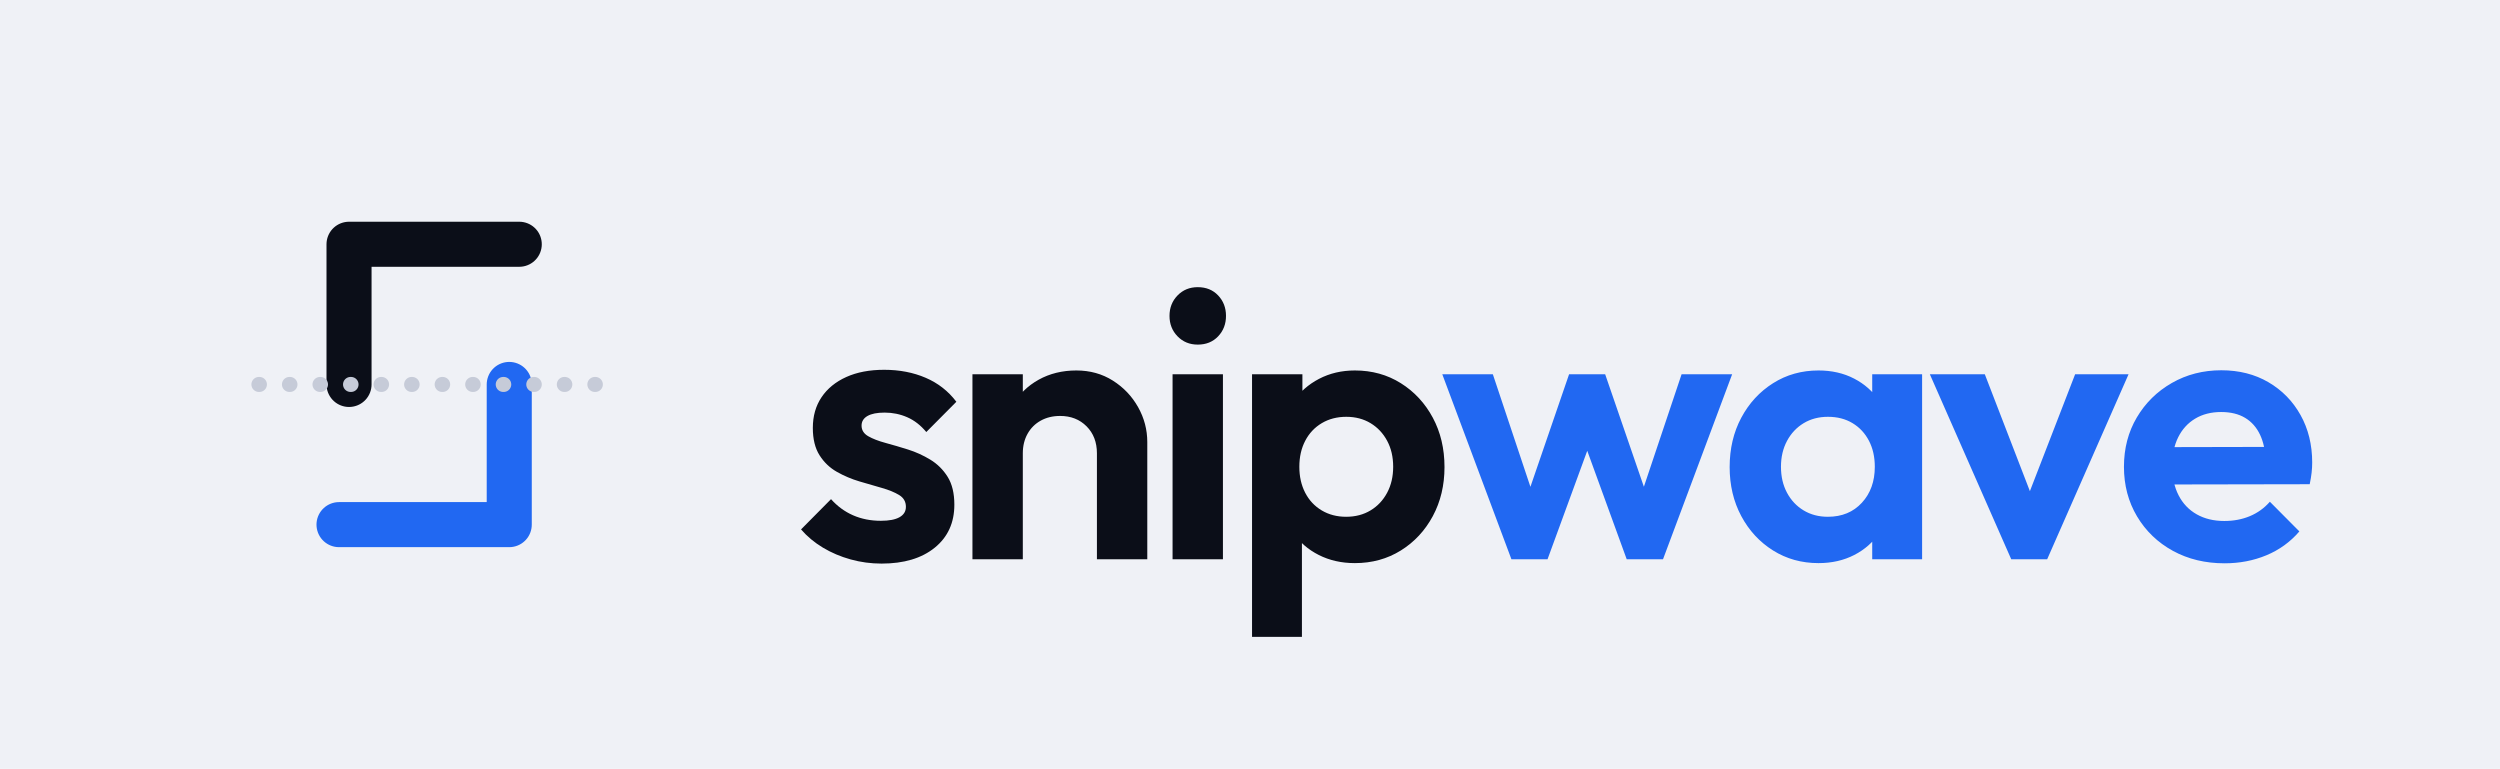
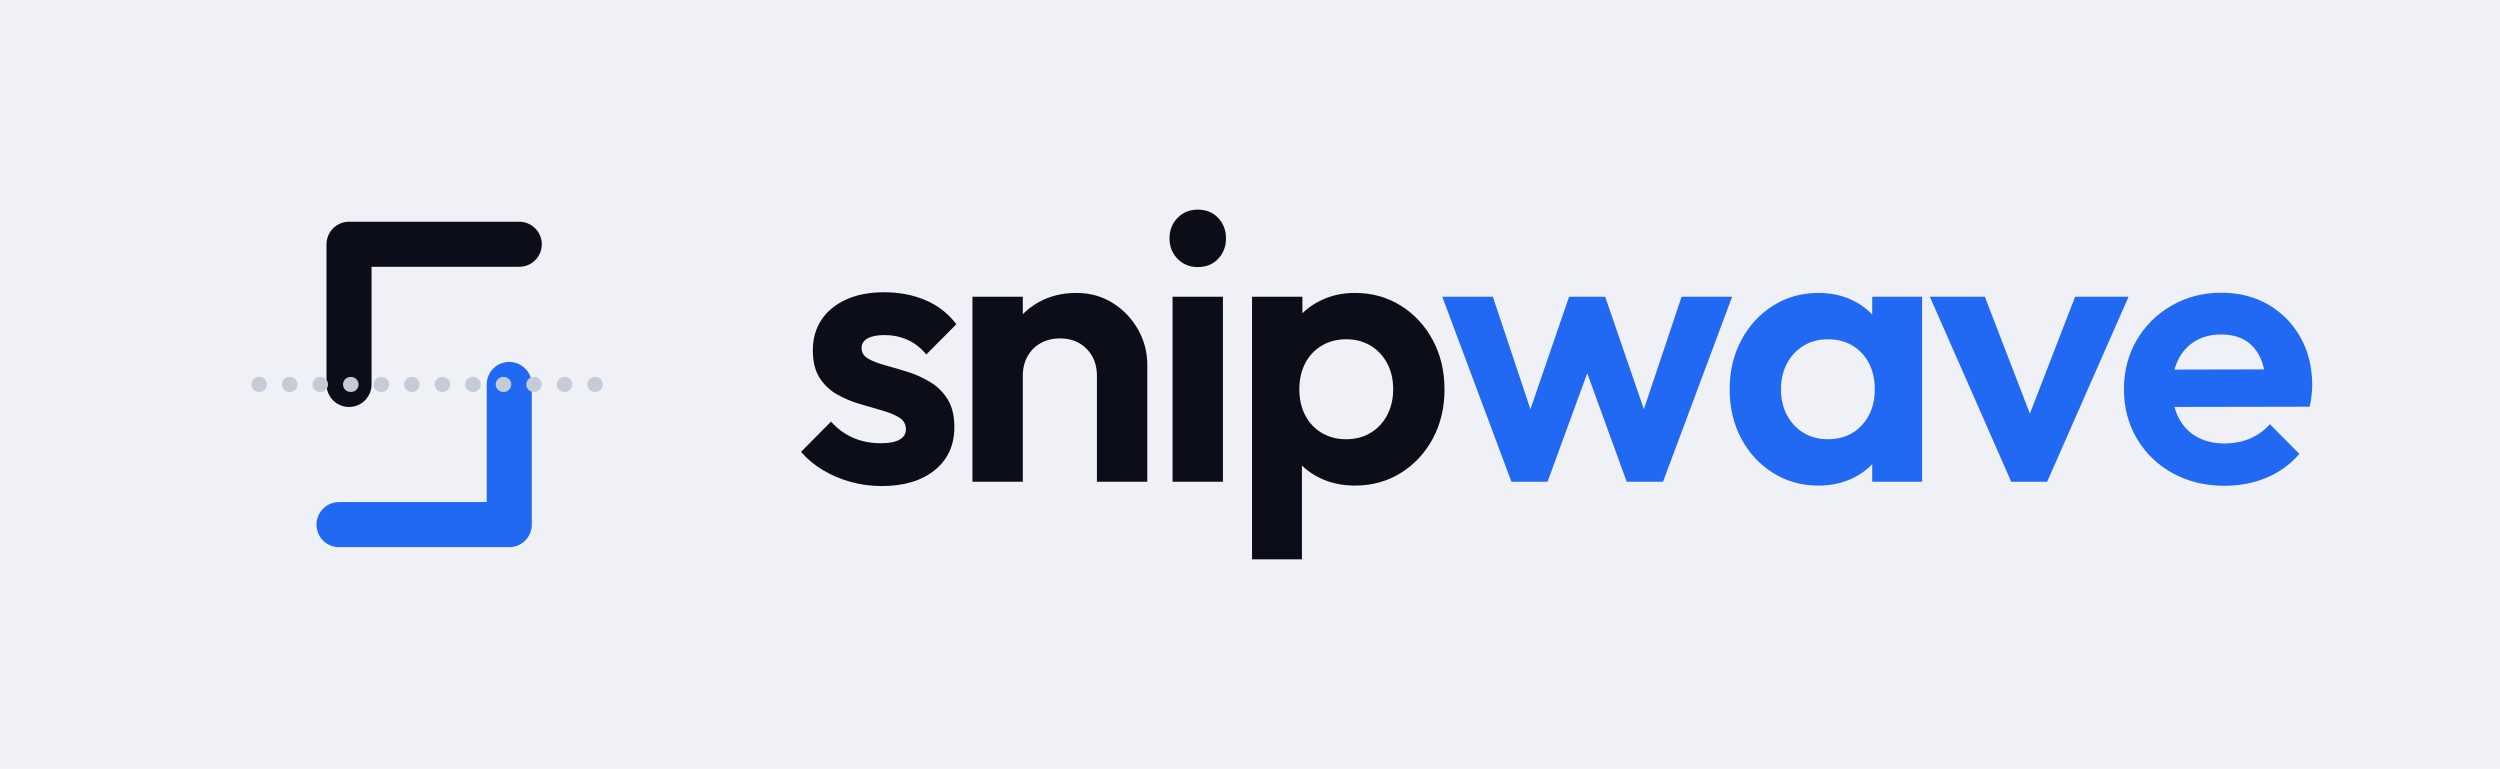
<svg xmlns="http://www.w3.org/2000/svg" width="2237" height="688" viewBox="0 0 2237.05 688.00">
  <rect width="2237.05" height="688.00" fill="#eff1f6" />
  <g transform="translate(160.0 120.0)">
    <rect width="448" height="448" rx="103.04" fill="#eff1f6" />
    <g transform="translate(0 0) scale(4.48)" fill="none" stroke-linecap="round" stroke-linejoin="round">
      <path d="M68 22H34V50" stroke="#0b0e18" stroke-width="9" />
      <path d="M32 78H66V50" stroke="#2168f2" stroke-width="9" />
      <path d="M16 50H84" stroke="#c6cbd8" stroke-width="3" stroke-dasharray="0.1 6" />
    </g>
  </g>
-   <path fill="#0b0e18" d="M788.855 504.307Q774.632 504.307 761.18 500.58Q747.729 496.853 736.376 490.042Q725.023 483.23 716.798 473.72L743.616 446.645Q752.098 456.155 763.322 461.082Q774.546 466.008 788.255 466.008Q799.222 466.008 804.92 462.795Q810.618 459.582 810.618 453.499Q810.618 446.645 804.577 442.96Q798.537 439.276 789.026 436.577Q779.516 433.878 768.977 430.751Q758.439 427.624 748.885 422.226Q739.332 416.828 733.334 407.36Q727.337 397.893 727.337 382.899Q727.337 367.048 735.134 355.438Q742.93 343.829 757.239 337.36Q771.548 330.891 791.168 330.891Q811.646 330.891 828.311 338.045Q844.975 345.2 855.771 359.508L828.868 386.583Q821.328 377.501 811.817 373.345Q802.307 369.19 791.597 369.19Q781.486 369.19 776.217 372.232Q770.948 375.273 770.948 380.842Q770.948 386.926 776.945 390.353Q782.943 393.78 792.454 396.35Q801.964 398.921 812.46 402.22Q822.956 405.518 832.466 411.302Q841.977 417.085 847.974 426.681Q853.972 436.277 853.972 451.614Q853.972 475.862 836.407 490.084Q818.843 504.307 788.855 504.307Z M981.549 500.452V405.604Q981.549 390.781 972.296 381.485Q963.042 372.189 948.625 372.189Q938.815 372.189 931.265 376.387Q923.715 380.585 919.474 388.168Q915.233 395.751 915.233 405.604L897.669 396.522Q897.669 377.244 906.108 362.635Q914.548 348.027 929.429 339.759Q944.311 331.491 963.144 331.491Q981.464 331.491 995.815 340.573Q1010.166 349.655 1018.392 364.306Q1026.617 378.957 1026.617 395.579V500.452ZM870.165 500.452V334.918H915.233V500.452Z M1049.236 500.452V334.918H1094.304V500.452ZM1071.77 308.357Q1060.889 308.357 1053.692 300.946Q1046.495 293.534 1046.495 282.653Q1046.495 271.772 1053.692 264.36Q1060.889 256.949 1071.77 256.949Q1082.994 256.949 1090.02 264.36Q1097.046 271.772 1097.046 282.653Q1097.046 293.534 1090.02 300.946Q1082.994 308.357 1071.77 308.357Z M1212.371 503.879Q1194.464 503.879 1180.07 496.596Q1165.676 489.313 1157.065 476.547Q1148.454 463.781 1147.768 447.501V388.725Q1148.454 372.446 1157.193 359.465Q1165.933 346.485 1180.318 338.988Q1194.704 331.491 1212.371 331.491Q1235.333 331.491 1253.498 342.886Q1271.662 354.282 1282.115 373.774Q1292.568 393.266 1292.568 417.942Q1292.568 442.361 1282.115 461.81Q1271.662 481.259 1253.498 492.569Q1235.333 503.879 1212.371 503.879ZM1120.351 569.852V334.918H1165.419V378.404L1157.793 418.713L1164.99 458.811V569.852ZM1204.537 462.41Q1216.944 462.41 1226.396 456.712Q1235.848 451.014 1241.245 440.898Q1246.643 430.782 1246.643 417.653Q1246.643 404.49 1241.245 394.423Q1235.848 384.355 1226.417 378.658Q1216.986 372.96 1204.654 372.96Q1192.322 372.96 1182.769 378.63Q1173.217 384.301 1167.947 394.393Q1162.677 404.485 1162.677 417.674Q1162.677 430.794 1167.903 440.904Q1173.13 451.014 1182.683 456.712Q1192.236 462.41 1204.537 462.41Z" />
-   <path fill="#2168f2" d="M1352.458 500.452 1290.597 334.918H1335.836L1376.02 455.298L1362.568 455.641L1404.037 334.918H1436.339L1477.894 455.641L1464.356 455.298L1504.711 334.918H1549.95L1488.089 500.452H1455.617L1413.976 385.983H1426.657L1384.759 500.452Z M1627.234 503.879Q1604.614 503.879 1586.579 492.569Q1568.543 481.259 1558.133 461.81Q1547.723 442.361 1547.723 417.942Q1547.723 393.266 1558.133 373.774Q1568.543 354.282 1586.579 342.886Q1604.614 331.491 1627.234 331.491Q1645.055 331.491 1659.107 338.774Q1673.158 346.056 1681.683 358.823Q1690.209 371.589 1690.808 387.868V447.501Q1690.209 463.781 1681.812 476.547Q1673.415 489.313 1659.235 496.596Q1645.055 503.879 1627.234 503.879ZM1635.63 462.41Q1654.48 462.41 1666.047 449.858Q1677.614 437.306 1677.614 417.685Q1677.614 404.49 1672.387 394.423Q1667.161 384.355 1657.736 378.658Q1648.311 372.96 1635.716 372.96Q1623.378 372.96 1613.953 378.658Q1604.529 384.355 1599.088 394.466Q1593.647 404.576 1593.647 417.685Q1593.647 430.794 1599.045 440.904Q1604.443 451.014 1613.911 456.712Q1623.378 462.41 1635.63 462.41ZM1675.3 500.452V455.984L1682.497 415.628L1675.3 375.616V334.918H1719.94V500.452Z M1799.708 500.452 1726.88 334.918H1776.06L1828.667 471.32H1804.077L1856.856 334.918H1904.666L1831.838 500.452Z M1990.603 504.05Q1964.727 504.05 1944.378 492.912Q1924.029 481.773 1912.291 462.11Q1900.553 442.446 1900.553 417.685Q1900.553 393.009 1912.077 373.517Q1923.601 354.025 1943.436 342.672Q1963.271 331.319 1987.69 331.319Q2011.509 331.319 2029.801 341.987Q2048.094 352.654 2058.547 371.332Q2069 390.01 2069 413.915Q2069 418.285 2068.486 422.911Q2067.972 427.538 2066.772 433.279L1927.456 433.536V400.12L2045.866 399.863L2027.531 413.658Q2027.017 398.921 2022.347 389.025Q2017.678 379.129 2008.981 373.902Q2000.284 368.676 1987.518 368.676Q1974.152 368.676 1964.299 374.588Q1954.446 380.5 1949.091 391.253Q1943.736 402.005 1943.736 416.999Q1943.736 432.079 1949.433 443.175Q1955.131 454.27 1965.67 460.225Q1976.208 466.18 1990.346 466.18Q2002.855 466.18 2013.222 461.853Q2023.589 457.526 2031.129 448.958L2057.519 475.519Q2045.352 489.656 2028.045 496.853Q2010.737 504.05 1990.603 504.05Z" />
+   <g transform="translate(0 -69.38)">
+     <path fill="#0b0e18" d="M788.855 504.307Q774.632 504.307 761.18 500.58Q747.729 496.853 736.376 490.042Q725.023 483.23 716.798 473.72L743.616 446.645Q752.098 456.155 763.322 461.082Q774.546 466.008 788.255 466.008Q799.222 466.008 804.92 462.795Q810.618 459.582 810.618 453.499Q810.618 446.645 804.577 442.96Q798.537 439.276 789.026 436.577Q779.516 433.878 768.977 430.751Q758.439 427.624 748.885 422.226Q739.332 416.828 733.334 407.36Q727.337 397.893 727.337 382.899Q727.337 367.048 735.134 355.438Q742.93 343.829 757.239 337.36Q771.548 330.891 791.168 330.891Q811.646 330.891 828.311 338.045Q844.975 345.2 855.771 359.508L828.868 386.583Q821.328 377.501 811.817 373.345Q802.307 369.19 791.597 369.19Q781.486 369.19 776.217 372.232Q770.948 375.273 770.948 380.842Q770.948 386.926 776.945 390.353Q782.943 393.78 792.454 396.35Q801.964 398.921 812.46 402.22Q822.956 405.518 832.466 411.302Q841.977 417.085 847.974 426.681Q853.972 436.277 853.972 451.614Q853.972 475.862 836.407 490.084Q818.843 504.307 788.855 504.307Z M981.549 500.452V405.604Q981.549 390.781 972.296 381.485Q963.042 372.189 948.625 372.189Q938.815 372.189 931.265 376.387Q923.715 380.585 919.474 388.168Q915.233 395.751 915.233 405.604L897.669 396.522Q897.669 377.244 906.108 362.635Q914.548 348.027 929.429 339.759Q944.311 331.491 963.144 331.491Q981.464 331.491 995.815 340.573Q1010.166 349.655 1018.392 364.306Q1026.617 378.957 1026.617 395.579V500.452ZM870.165 500.452V334.918H915.233V500.452Z M1049.236 500.452V334.918H1094.304V500.452ZM1071.77 308.357Q1060.889 308.357 1053.692 300.946Q1046.495 293.534 1046.495 282.653Q1046.495 271.772 1053.692 264.36Q1060.889 256.949 1071.77 256.949Q1082.994 256.949 1090.02 264.36Q1097.046 271.772 1097.046 282.653Q1097.046 293.534 1090.02 300.946Q1082.994 308.357 1071.77 308.357Z M1212.371 503.879Q1194.464 503.879 1180.07 496.596Q1165.676 489.313 1157.065 476.547Q1148.454 463.781 1147.768 447.501V388.725Q1148.454 372.446 1157.193 359.465Q1165.933 346.485 1180.318 338.988Q1194.704 331.491 1212.371 331.491Q1235.333 331.491 1253.498 342.886Q1271.662 354.282 1282.115 373.774Q1292.568 393.266 1292.568 417.942Q1292.568 442.361 1282.115 461.81Q1271.662 481.259 1253.498 492.569Q1235.333 503.879 1212.371 503.879ZM1120.351 569.852V334.918H1165.419V378.404L1157.793 418.713L1164.99 458.811V569.852ZM1204.537 462.41Q1216.944 462.41 1226.396 456.712Q1235.848 451.014 1241.245 440.898Q1246.643 430.782 1246.643 417.653Q1246.643 404.49 1241.245 394.423Q1235.848 384.355 1226.417 378.658Q1216.986 372.96 1204.654 372.96Q1192.322 372.96 1182.769 378.63Q1173.217 384.301 1167.947 394.393Q1162.677 404.485 1162.677 417.674Q1162.677 430.794 1167.903 440.904Q1173.13 451.014 1182.683 456.712Q1192.236 462.41 1204.537 462.41Z" />
+     <path fill="#2168f2" d="M1352.458 500.452 1290.597 334.918H1335.836L1376.02 455.298L1362.568 455.641L1404.037 334.918H1436.339L1477.894 455.641L1464.356 455.298L1504.711 334.918H1549.95L1488.089 500.452H1455.617L1413.976 385.983H1426.657L1384.759 500.452Z M1627.234 503.879Q1604.614 503.879 1586.579 492.569Q1568.543 481.259 1558.133 461.81Q1547.723 442.361 1547.723 417.942Q1547.723 393.266 1558.133 373.774Q1568.543 354.282 1586.579 342.886Q1604.614 331.491 1627.234 331.491Q1645.055 331.491 1659.107 338.774Q1673.158 346.056 1681.683 358.823Q1690.209 371.589 1690.808 387.868V447.501Q1690.209 463.781 1681.812 476.547Q1673.415 489.313 1659.235 496.596Q1645.055 503.879 1627.234 503.879ZM1635.63 462.41Q1654.48 462.41 1666.047 449.858Q1677.614 437.306 1677.614 417.685Q1677.614 404.49 1672.387 394.423Q1667.161 384.355 1657.736 378.658Q1648.311 372.96 1635.716 372.96Q1623.378 372.96 1613.953 378.658Q1604.529 384.355 1599.088 394.466Q1593.647 404.576 1593.647 417.685Q1593.647 430.794 1599.045 440.904Q1604.443 451.014 1613.911 456.712Q1623.378 462.41 1635.63 462.41ZM1675.3 500.452V455.984L1682.497 415.628L1675.3 375.616V334.918H1719.94V500.452Z M1799.708 500.452 1726.88 334.918H1776.06L1828.667 471.32H1804.077L1856.856 334.918H1904.666L1831.838 500.452Z M1990.603 504.05Q1964.727 504.05 1944.378 492.912Q1924.029 481.773 1912.291 462.11Q1900.553 442.446 1900.553 417.685Q1900.553 393.009 1912.077 373.517Q1923.601 354.025 1943.436 342.672Q1963.271 331.319 1987.69 331.319Q2011.509 331.319 2029.801 341.987Q2048.094 352.654 2058.547 371.332Q2069 390.01 2069 413.915Q2069 418.285 2068.486 422.911Q2067.972 427.538 2066.772 433.279L1927.456 433.536V400.12L2045.866 399.863L2027.531 413.658Q2027.017 398.921 2022.347 389.025Q2017.678 379.129 2008.981 373.902Q2000.284 368.676 1987.518 368.676Q1974.152 368.676 1964.299 374.588Q1954.446 380.5 1949.091 391.253Q1943.736 402.005 1943.736 416.999Q1943.736 432.079 1949.433 443.175Q1955.131 454.27 1965.67 460.225Q1976.208 466.18 1990.346 466.18Q2002.855 466.18 2013.222 461.853Q2023.589 457.526 2031.129 448.958L2057.519 475.519Q2045.352 489.656 2028.045 496.853Q2010.737 504.05 1990.603 504.05Z" />
+   </g>
</svg>
